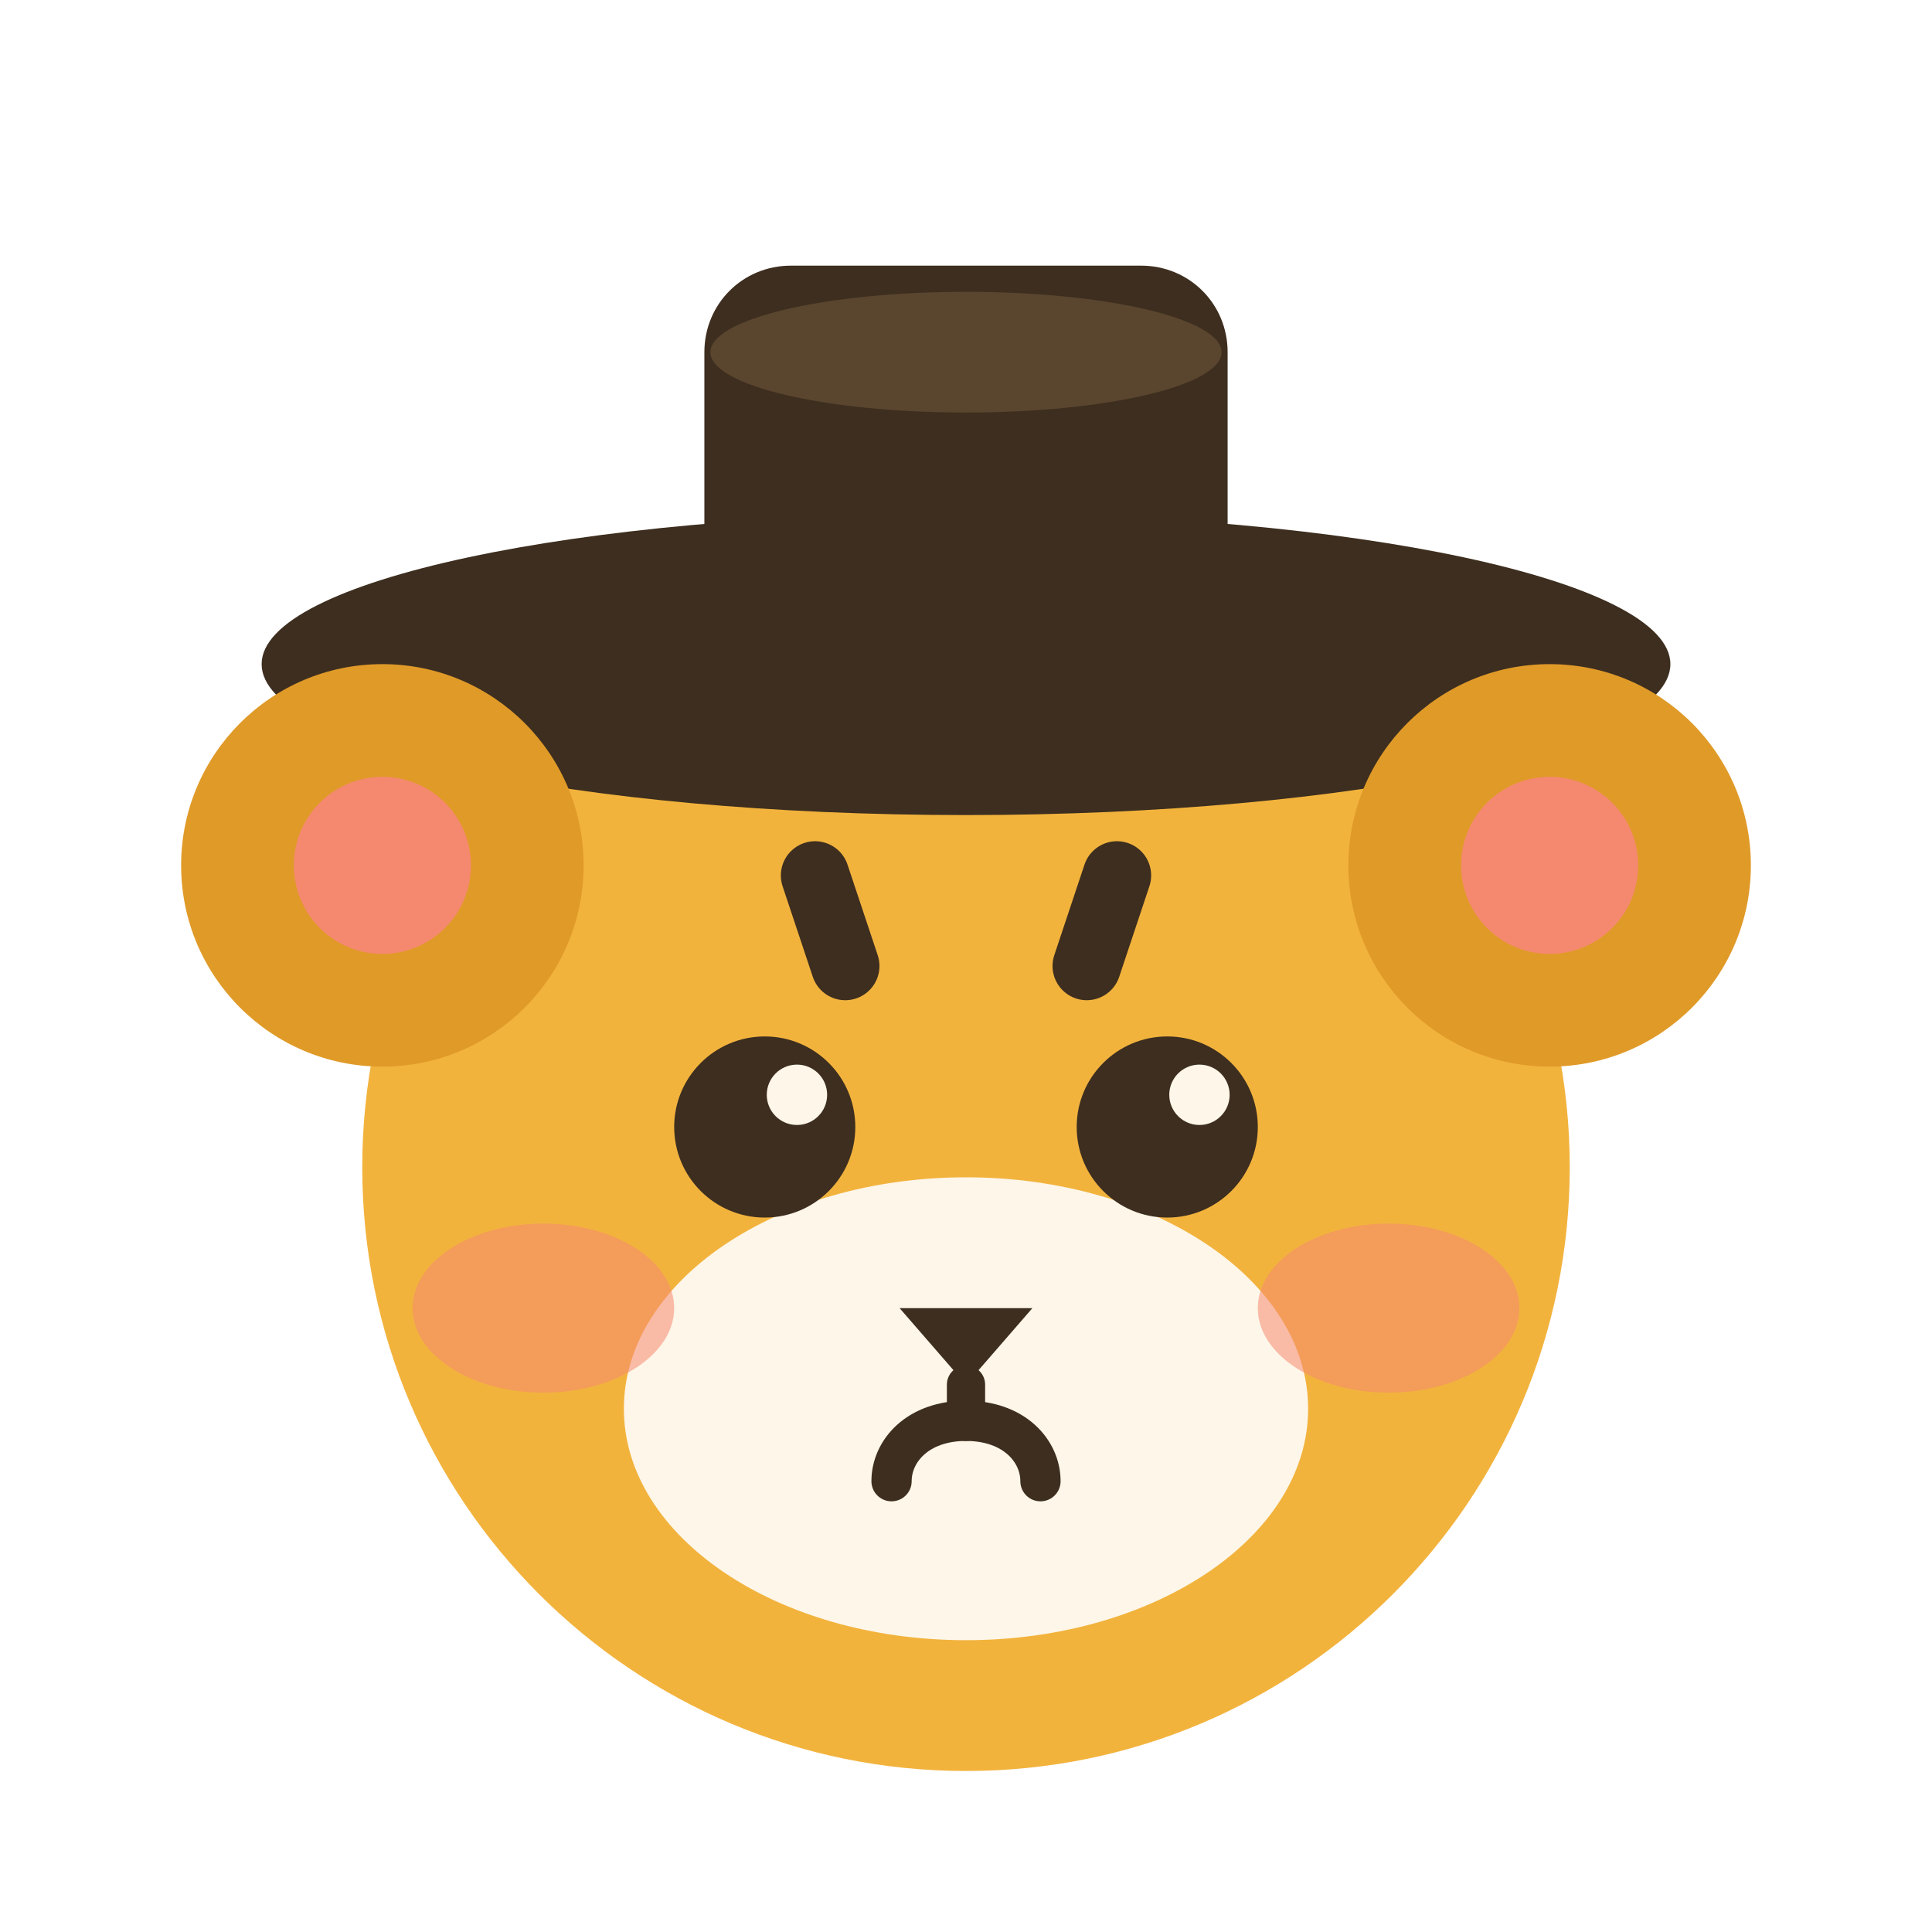
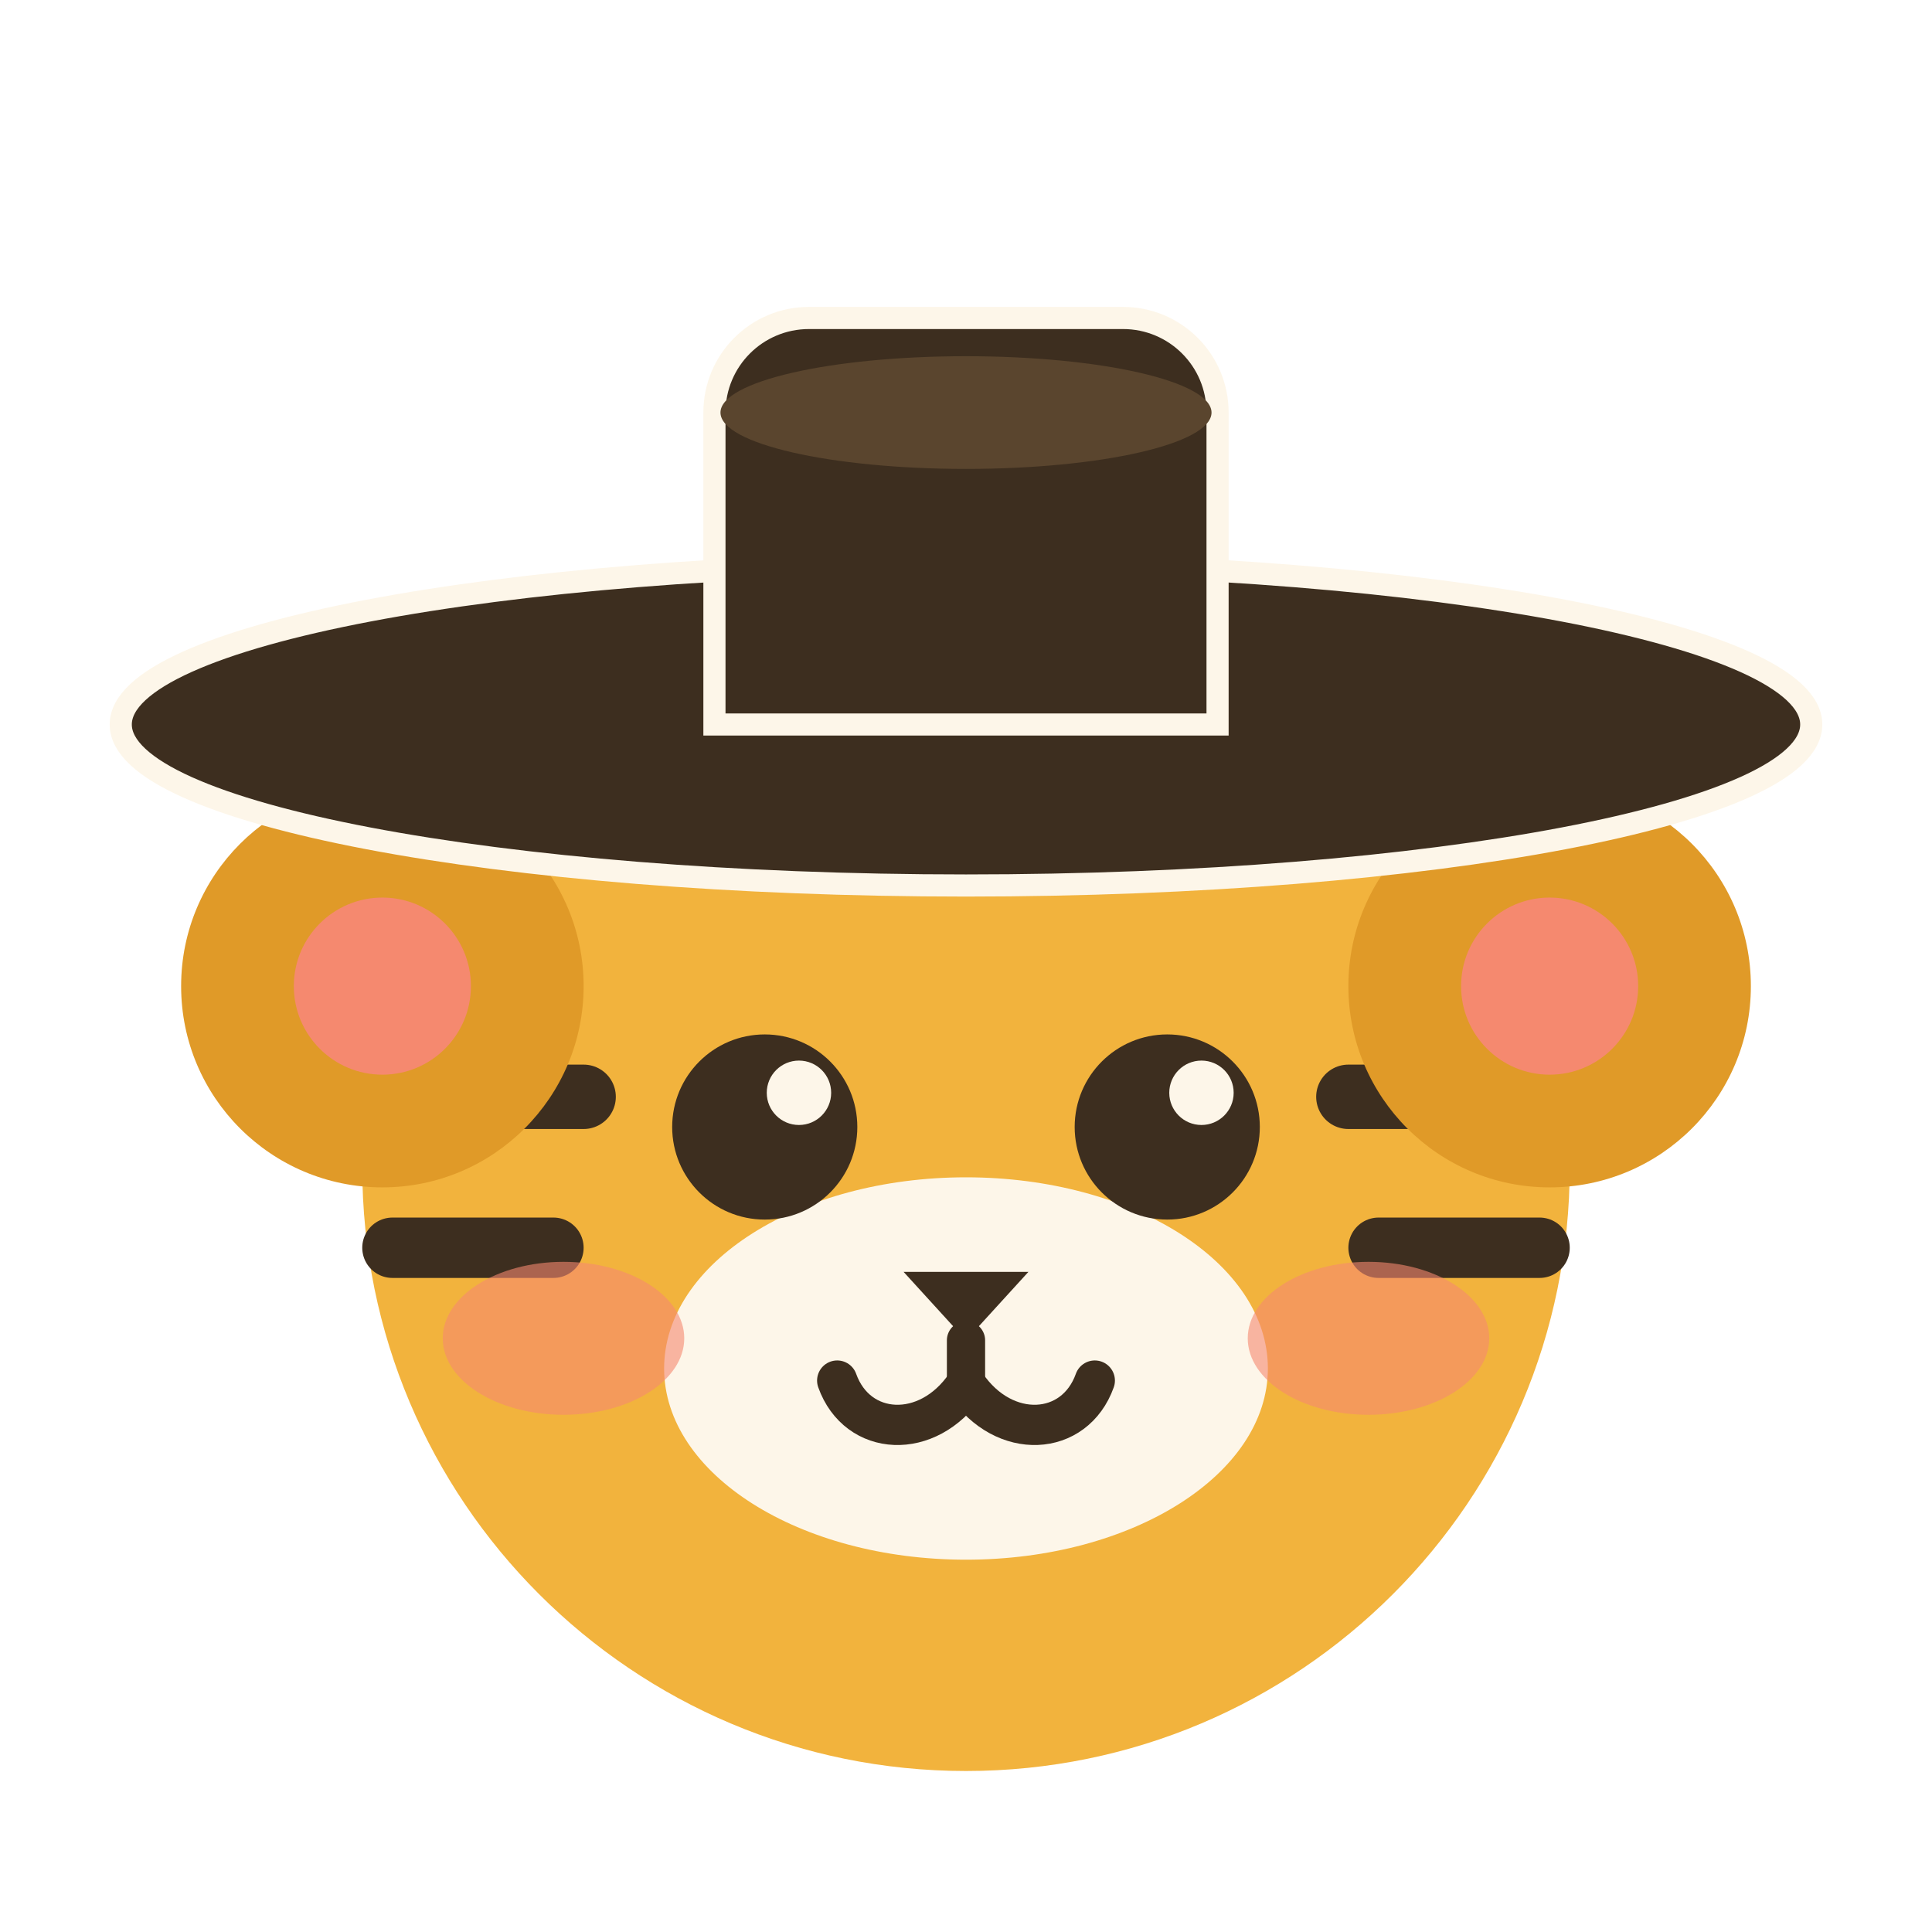
<svg xmlns="http://www.w3.org/2000/svg" viewBox="0 0 96 96" width="96" height="96">
-   <circle cx="48" cy="58" r="30" fill="#F2B33D" />
-   <ellipse cx="48" cy="70" rx="17" ry="11.5" fill="#FDF6E9" />
-   <ellipse cx="27" cy="65" rx="6.5" ry="4.2" fill="#F5896F" opacity="0.55" />
-   <ellipse cx="69" cy="65" rx="6.5" ry="4.2" fill="#F5896F" opacity="0.55" />
-   <circle cx="38" cy="56" r="4.5" fill="#3D2E1F" />
-   <circle cx="58" cy="56" r="4.5" fill="#3D2E1F" />
-   <circle cx="39.6" cy="54.4" r="1.5" fill="#FDF6E9" />
-   <circle cx="59.6" cy="54.4" r="1.5" fill="#FDF6E9" />
-   <path d="M44.7 65h6.6l-3.3 3.8z" fill="#3D2E1F" />
-   <path d="M48 68.8v1.8" stroke="#3D2E1F" stroke-width="1.9" stroke-linecap="round" />
-   <path d="M48 70.6c-2.4 0-3.7 1.5-3.7 3" stroke="#3D2E1F" stroke-width="2" fill="none" stroke-linecap="round" />
-   <path d="M48 70.6c2.4 0 3.7 1.5 3.7 3" stroke="#3D2E1F" stroke-width="2" fill="none" stroke-linecap="round" />
-   <path d="M40.5 43.5l1.5 4.5" stroke="#3D2E1F" stroke-width="3.4" stroke-linecap="round" />
-   <path d="M55.5 43.5l-1.5 4.5" stroke="#3D2E1F" stroke-width="3.4" stroke-linecap="round" />
-   <ellipse cx="48" cy="33" rx="35" ry="7.5" fill="#3D2E1F" />
-   <path d="M35 33V17.5c0-2.4 1.9-4.3 4.3-4.3h17.4c2.4 0 4.3 1.9 4.3 4.3V33z" fill="#3D2E1F" />
-   <ellipse cx="48" cy="17.5" rx="12.7" ry="3" fill="#5A452E" />
-   <circle cx="19" cy="43" r="10" fill="#E09A28" />
-   <circle cx="77" cy="43" r="10" fill="#E09A28" />
-   <circle cx="19" cy="43" r="4.4" fill="#F5896F" />
-   <circle cx="77" cy="43" r="4.4" fill="#F5896F" />
+   <g>
+     <circle cx="48" cy="58" r="30" fill="#F2B33D" />
+     <path d="M20.5 54.5h8.5" stroke="#3D2E1F" stroke-width="3.2" stroke-linecap="round" />
+     <path d="M19.5 62h8" stroke="#3D2E1F" stroke-width="3" stroke-linecap="round" />
+     <path d="M75.5 54.5h-8.5" stroke="#3D2E1F" stroke-width="3.2" stroke-linecap="round" />
+     <path d="M76.5 62h-8" stroke="#3D2E1F" stroke-width="3" stroke-linecap="round" />
+     <ellipse cx="48" cy="68" rx="15" ry="9.5" fill="#FDF6E9" />
+     <ellipse cx="28" cy="66.5" rx="6" ry="3.8" fill="#F5896F" opacity="0.6" />
+     <ellipse cx="68" cy="66.5" rx="6" ry="3.8" fill="#F5896F" opacity="0.6" />
+     <circle cx="38" cy="56" r="4.6" fill="#3D2E1F" />
+     <circle cx="58" cy="56" r="4.6" fill="#3D2E1F" />
+     <circle cx="39.7" cy="54.3" r="1.6" fill="#FDF6E9" />
+     <circle cx="59.7" cy="54.3" r="1.6" fill="#FDF6E9" />
+     <path d="M44.9 63.2h6.2l-3.1 3.4z" fill="#3D2E1F" />
+     <path d="M48 66.6v2.2" stroke="#3D2E1F" stroke-width="1.9" stroke-linecap="round" />
+     <path d="M48 68.8c-1.9 2.8-5.4 2.6-6.4-.2" stroke="#3D2E1F" stroke-width="2" fill="none" stroke-linecap="round" />
+     <path d="M48 68.8c1.9 2.8 5.4 2.6 6.4-.2" stroke="#3D2E1F" stroke-width="2" fill="none" stroke-linecap="round" />
+     <circle cx="19" cy="49" r="10" fill="#E09A28" />
+     <circle cx="77" cy="49" r="10" fill="#E09A28" />
+     <circle cx="19" cy="49" r="4.4" fill="#F5896F" />
+     <circle cx="77" cy="49" r="4.4" fill="#F5896F" />
+     <ellipse cx="48" cy="36" rx="42" ry="8" fill="#3D2E1F" stroke="#FDF6E9" stroke-width="1.1" />
+     <path d="M35.5 36V20.5c0-2.6 2.1-4.7 4.7-4.7h15.6c2.6 0 4.7 2.1 4.7 4.7V36z" fill="#3D2E1F" stroke="#FDF6E9" stroke-width="1.1" />
+     <ellipse cx="48" cy="20.5" rx="12.2" ry="2.8" fill="#5A452E" />
+   </g>
</svg>
